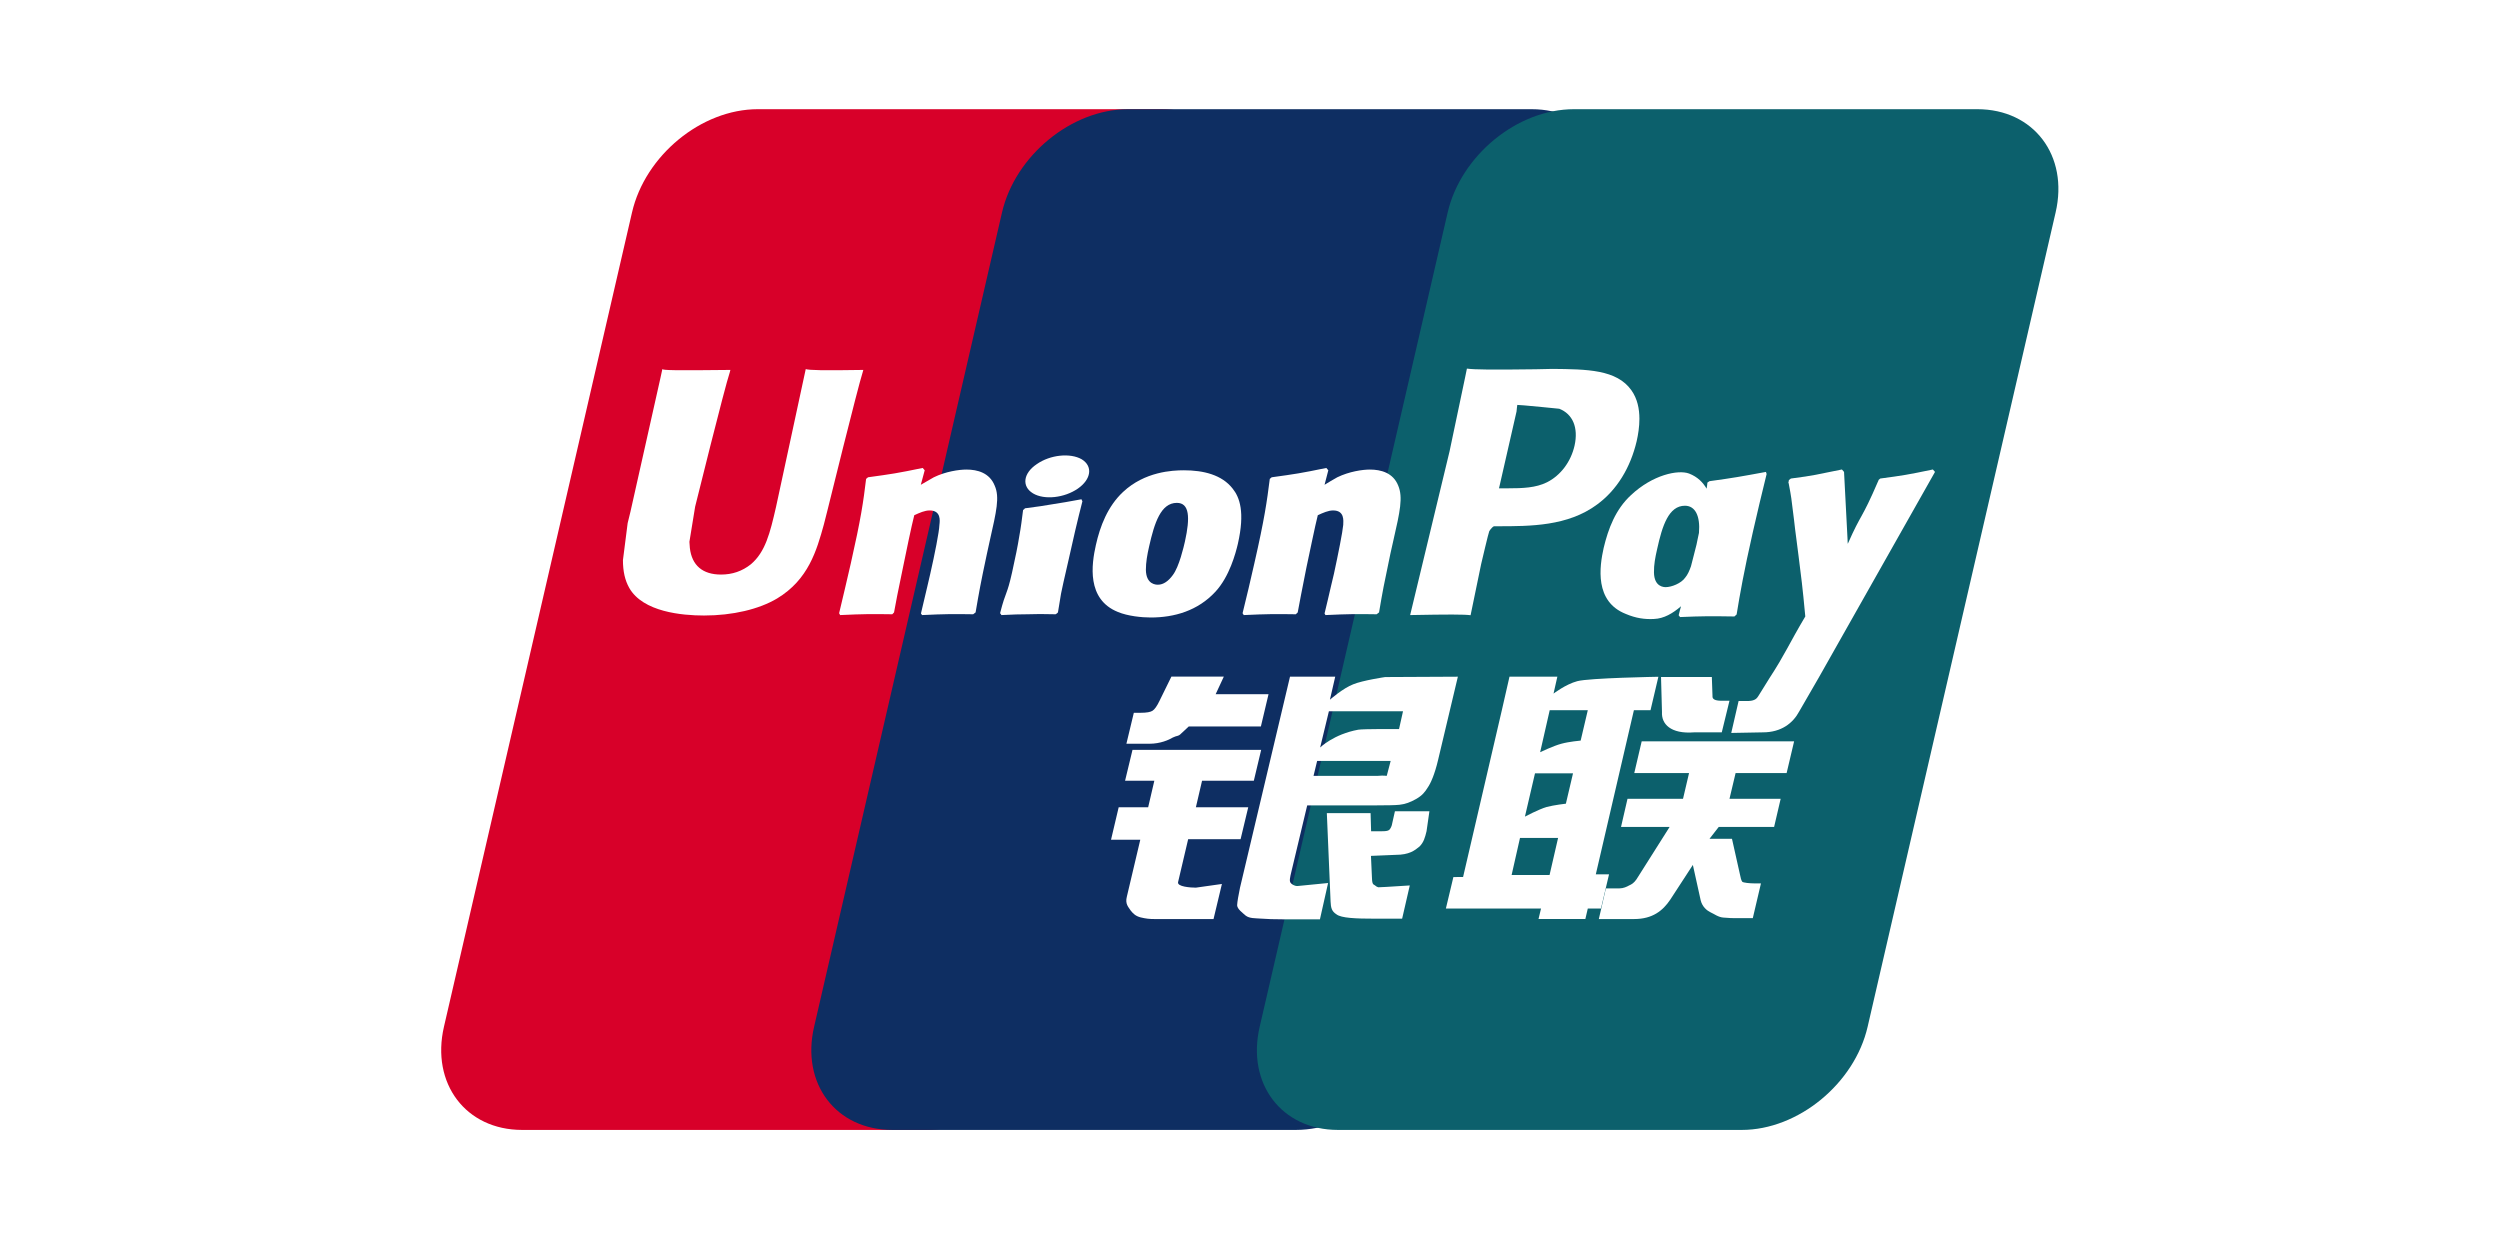
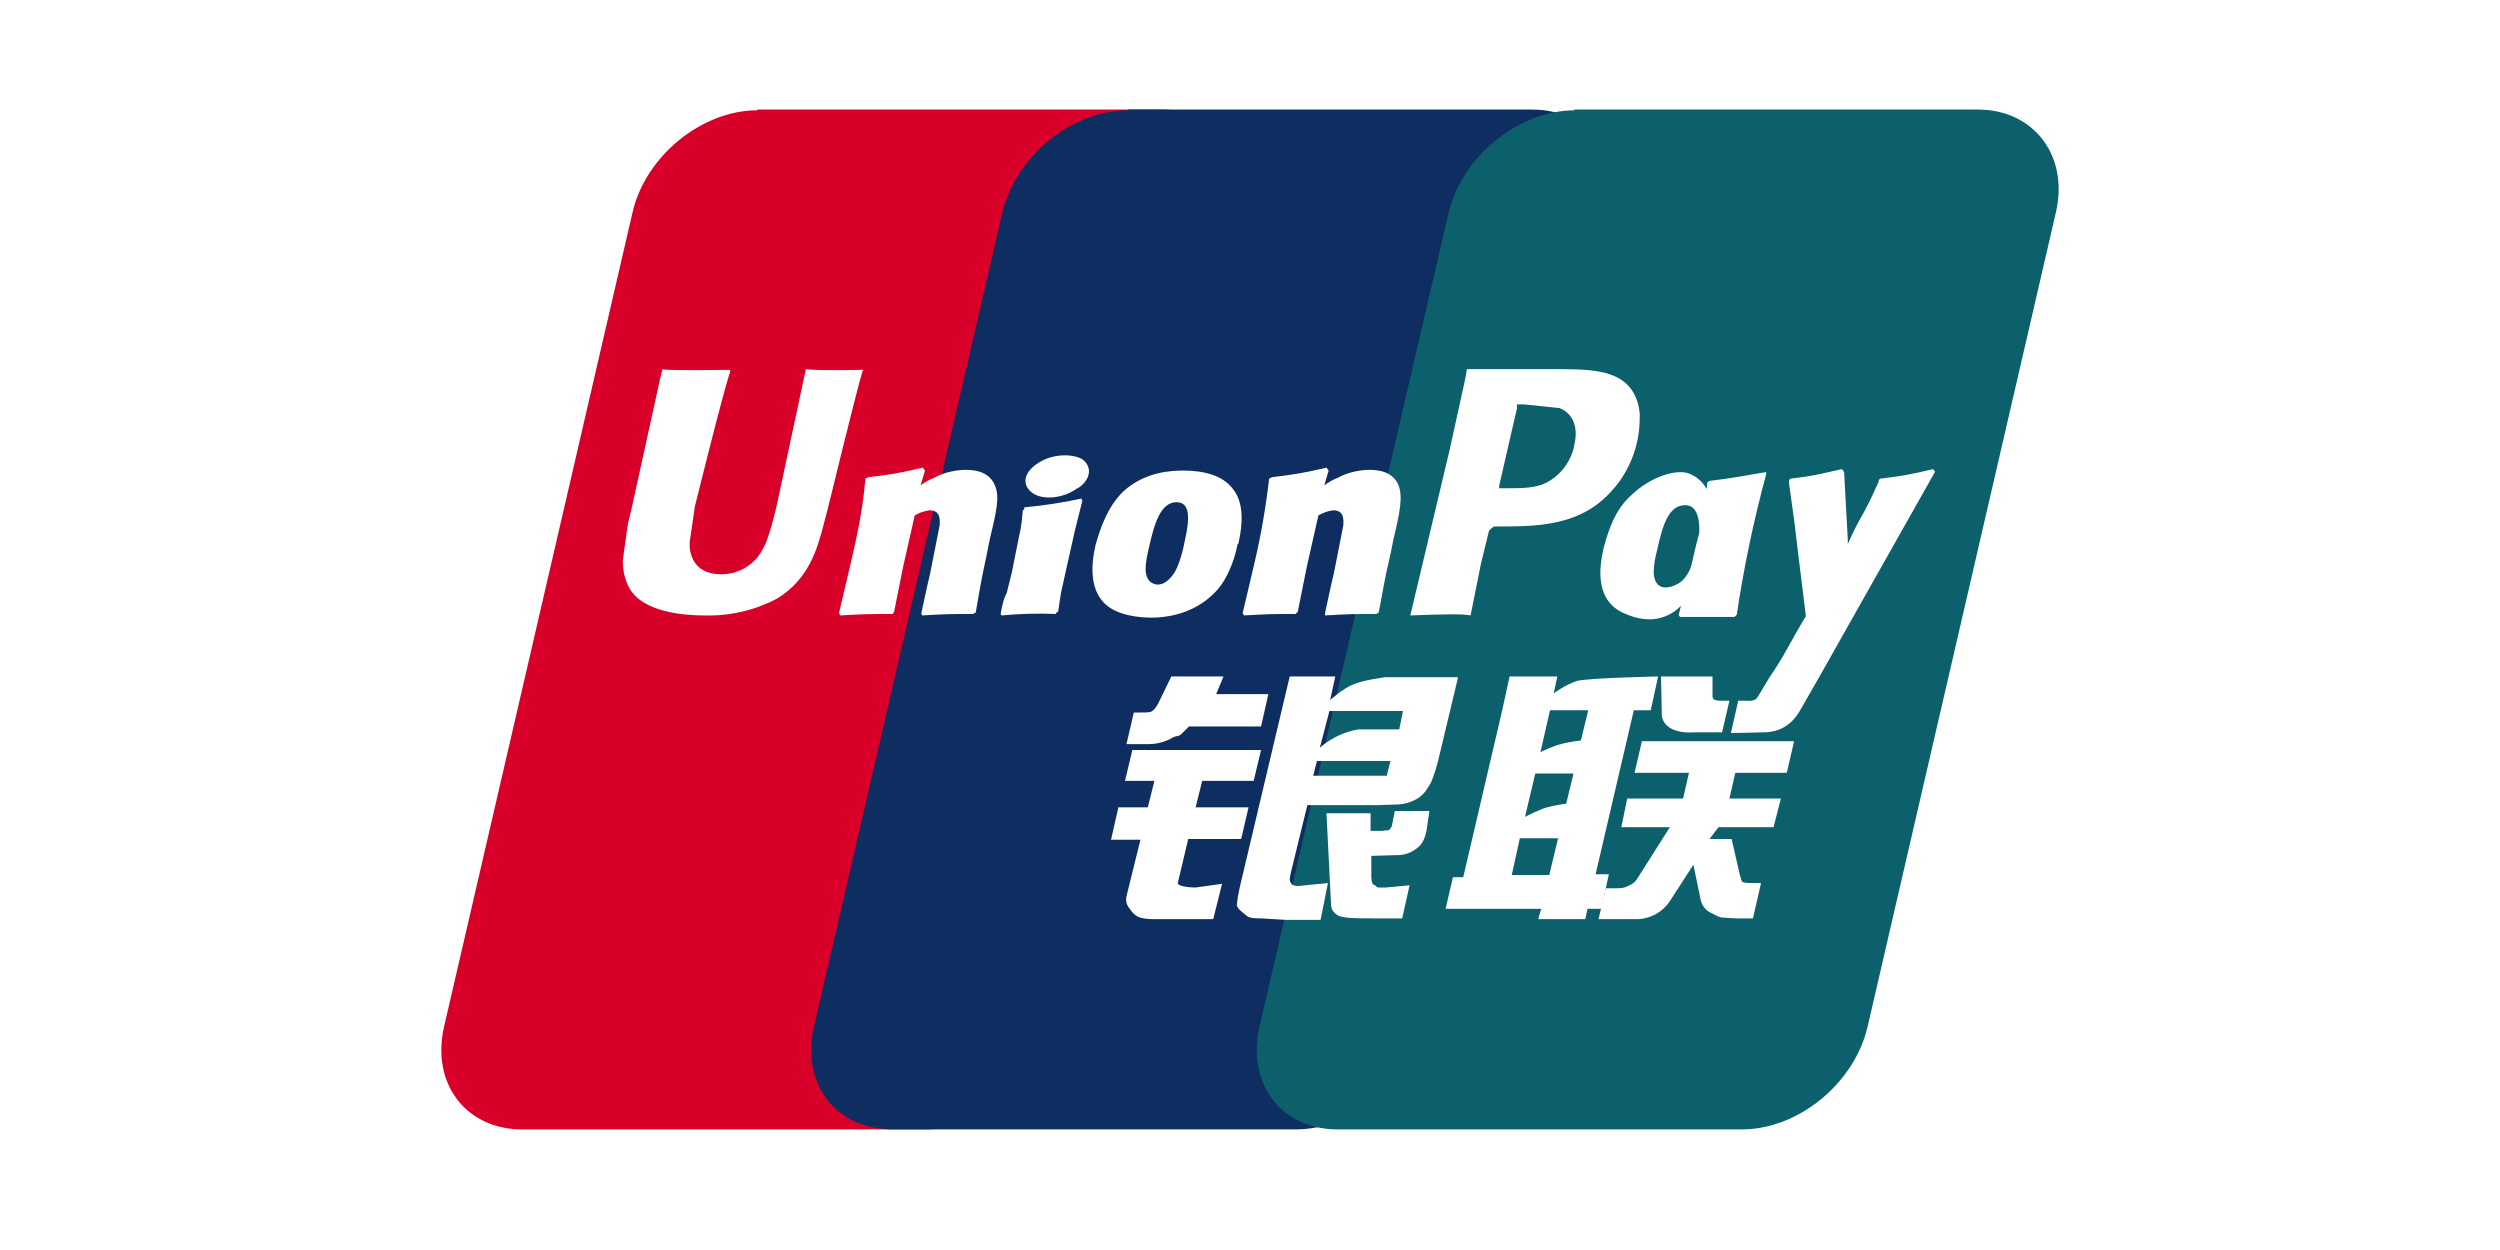
- <svg xmlns="http://www.w3.org/2000/svg" width="34" height="17" viewBox="0 0 34 17" fill="none">
-   <rect x="0.25" y="0.25" width="33.5" height="16.5" fill="white" stroke="white" stroke-width="0.5" />
-   <path fill-rule="evenodd" clip-rule="evenodd" d="M22.221 9.242L21.703 11.479H21.883L21.773 11.94H21.594L21.561 12.082H20.924L20.958 11.94H19.664L19.766 11.514L19.898 11.512L20.425 9.242L20.529 8.785H21.18L21.128 9.019C21.128 9.019 21.293 8.891 21.451 8.851C21.613 8.805 22.554 8.791 22.554 8.791L22.447 9.242H22.221ZM21.076 9.242L20.946 9.815C20.946 9.815 21.13 9.729 21.234 9.699C21.338 9.67 21.497 9.659 21.497 9.659L21.594 9.242H21.076ZM20.876 10.1L20.739 10.693C20.739 10.693 20.928 10.59 21.034 10.562C21.137 10.534 21.296 10.517 21.296 10.517L21.393 10.1H20.876ZM20.558 11.484H21.074L21.19 10.982H20.672L20.558 11.484Z" fill="white" />
-   <path fill-rule="evenodd" clip-rule="evenodd" d="M22.59 8.791H23.281L23.29 9.05C23.285 9.092 23.324 9.115 23.403 9.117H23.521L23.416 9.546H23.04C22.718 9.571 22.594 9.428 22.603 9.271L22.59 8.791Z" fill="white" />
-   <path fill-rule="evenodd" clip-rule="evenodd" d="M22.707 10.831H22.046L22.134 10.448H22.889L22.971 10.097H22.226L22.327 9.667H24.4L24.298 10.097H23.604L23.521 10.448H24.217L24.128 10.831H23.375L23.249 10.992H23.555L23.663 11.476C23.673 11.524 23.679 11.553 23.694 11.574C23.708 11.592 23.802 11.602 23.856 11.602H23.949L23.838 12.072H23.604C23.568 12.072 23.513 12.072 23.438 12.062C23.368 12.058 23.314 12.015 23.264 11.992C23.218 11.972 23.151 11.918 23.129 11.829L23.023 11.347L22.715 11.823C22.614 11.971 22.474 12.084 22.224 12.084H21.744L21.84 11.666H22.025C22.077 11.666 22.125 11.647 22.156 11.63C22.191 11.611 22.221 11.595 22.256 11.544L22.707 10.831Z" fill="white" />
-   <path fill-rule="evenodd" clip-rule="evenodd" d="M15.402 9.782H17.152L17.052 10.205H16.348L16.264 10.563H16.976L16.872 11H16.159L16.022 11.581C16.005 11.647 16.195 11.655 16.264 11.655L16.618 11.606L16.504 12.085H15.699C15.633 12.085 15.586 12.078 15.514 12.06C15.445 12.044 15.413 12.013 15.377 11.968C15.348 11.92 15.299 11.882 15.325 11.78L15.508 11.006H15.11L15.214 10.563H15.615L15.699 10.205H15.301L15.402 9.782Z" fill="white" />
-   <path fill-rule="evenodd" clip-rule="evenodd" d="M16.533 9.024H17.252L17.148 9.465H16.167L16.066 9.557C16.025 9.603 16.008 9.586 15.951 9.616C15.897 9.644 15.783 9.702 15.631 9.702H15.319L15.42 9.278H15.511C15.594 9.278 15.646 9.271 15.673 9.253C15.703 9.233 15.735 9.19 15.77 9.117L15.931 8.784H16.644L16.533 9.024Z" fill="white" />
-   <path fill-rule="evenodd" clip-rule="evenodd" d="M17.544 8.787H18.159L18.087 9.099C18.087 9.099 18.268 8.944 18.405 8.891C18.534 8.838 18.838 8.793 18.838 8.793L19.827 8.785L19.558 9.921C19.512 10.115 19.456 10.24 19.416 10.3C19.381 10.352 19.343 10.405 19.258 10.451C19.178 10.496 19.102 10.52 19.032 10.532C18.968 10.535 18.867 10.537 18.728 10.538H17.778L17.564 11.435C17.542 11.524 17.534 11.566 17.552 11.589C17.566 11.611 17.601 11.637 17.645 11.637L18.062 11.595L17.951 12.085H17.477C17.329 12.085 17.219 12.084 17.146 12.078C17.072 12.072 16.994 12.078 16.941 12.037C16.896 11.999 16.827 11.95 16.825 11.896C16.827 11.846 16.842 11.764 16.864 11.655L17.544 8.787ZM18.913 9.933H17.913L17.864 10.135H18.732C18.832 10.125 18.855 10.14 18.86 10.135L18.913 9.933ZM17.954 9.749C17.954 9.749 18.138 9.571 18.472 9.511C18.546 9.494 19.027 9.501 19.027 9.501L19.081 9.259H18.073L17.954 9.749Z" fill="white" />
-   <path fill-rule="evenodd" clip-rule="evenodd" d="M19.44 10.618L19.401 10.892C19.38 10.974 19.364 11.039 19.306 11.095C19.24 11.151 19.165 11.212 18.981 11.212L18.645 11.225L18.659 11.533C18.662 11.62 18.683 11.611 18.698 11.624C18.717 11.64 18.728 11.647 18.745 11.652L18.853 11.647L19.173 11.626L19.069 12.078H18.698C18.437 12.078 18.241 12.072 18.176 12.024C18.11 11.979 18.1 11.928 18.096 11.846L18.045 10.643H18.64L18.647 10.892H18.789C18.84 10.892 18.871 10.885 18.892 10.871C18.907 10.859 18.918 10.84 18.928 10.807L18.971 10.618H19.44Z" fill="white" />
-   <path fill-rule="evenodd" clip-rule="evenodd" d="M10.958 4.607C10.935 4.706 10.556 6.477 10.554 6.477C10.472 6.839 10.409 7.093 10.212 7.26C10.093 7.352 9.958 7.399 9.806 7.399C9.556 7.399 9.409 7.275 9.382 7.035L9.376 6.954C9.376 6.954 9.454 6.476 9.454 6.473C9.454 6.473 9.854 4.856 9.927 4.642C9.929 4.631 9.931 4.625 9.934 4.618C9.155 4.626 9.017 4.62 9.008 4.603C9.003 4.621 8.982 4.722 8.982 4.722L8.574 6.546L8.536 6.699L8.472 7.205C8.472 7.352 8.499 7.478 8.558 7.578C8.744 7.909 9.276 7.958 9.575 7.958C9.963 7.958 10.323 7.874 10.569 7.723C10.995 7.47 11.107 7.07 11.204 6.719L11.25 6.54C11.25 6.54 11.664 4.86 11.734 4.642C11.736 4.631 11.739 4.625 11.741 4.618C11.177 4.625 11.012 4.618 10.958 4.607Z" fill="white" />
-   <path fill-rule="evenodd" clip-rule="evenodd" d="M13.235 7.94C12.959 7.935 12.862 7.935 12.54 7.951L12.525 7.929C12.554 7.802 12.585 7.681 12.613 7.556L12.652 7.388C12.712 7.121 12.773 6.817 12.776 6.722C12.783 6.668 12.8 6.527 12.643 6.527C12.576 6.527 12.506 6.559 12.434 6.591C12.398 6.733 12.316 7.125 12.28 7.305C12.201 7.685 12.193 7.727 12.159 7.913L12.135 7.94C11.85 7.935 11.752 7.935 11.426 7.951L11.412 7.924C11.465 7.699 11.521 7.474 11.571 7.247C11.709 6.64 11.742 6.406 11.779 6.096L11.805 6.074C12.126 6.034 12.203 6.021 12.549 5.95L12.576 5.984L12.523 6.179C12.583 6.142 12.641 6.107 12.7 6.074C12.862 5.996 13.043 5.973 13.144 5.973C13.293 5.973 13.458 6.014 13.528 6.191C13.598 6.349 13.55 6.541 13.464 6.925L13.422 7.12C13.331 7.545 13.318 7.624 13.268 7.913L13.235 7.94Z" fill="white" />
-   <path fill-rule="evenodd" clip-rule="evenodd" d="M14.356 7.94C14.189 7.937 14.083 7.935 13.979 7.937C13.875 7.94 13.772 7.942 13.619 7.951L13.61 7.937L13.601 7.924C13.642 7.762 13.665 7.706 13.686 7.649C13.707 7.592 13.727 7.534 13.764 7.369C13.811 7.157 13.842 7.009 13.862 6.878C13.886 6.752 13.898 6.645 13.914 6.519L13.929 6.509L13.939 6.5C14.106 6.476 14.21 6.46 14.319 6.441C14.425 6.424 14.536 6.406 14.708 6.372L14.713 6.388L14.721 6.402C14.685 6.535 14.656 6.668 14.623 6.802C14.592 6.933 14.562 7.067 14.533 7.198C14.467 7.48 14.446 7.585 14.43 7.657C14.417 7.73 14.413 7.769 14.388 7.913L14.373 7.927L14.356 7.94Z" fill="white" />
-   <path fill-rule="evenodd" clip-rule="evenodd" d="M16.835 6.98C16.933 6.55 16.86 6.351 16.764 6.229C16.618 6.042 16.367 5.984 16.101 5.984C15.943 5.984 15.569 6.001 15.274 6.274C15.064 6.471 14.961 6.74 14.904 6.998C14.845 7.26 14.775 7.735 15.204 7.908C15.338 7.963 15.528 7.981 15.65 7.981C15.968 7.981 16.29 7.893 16.531 7.631C16.721 7.422 16.805 7.112 16.835 6.98ZM16.115 6.948C16.099 7.019 16.037 7.293 15.951 7.405C15.892 7.489 15.822 7.54 15.748 7.54C15.725 7.54 15.587 7.54 15.584 7.334C15.584 7.233 15.602 7.13 15.628 7.016C15.7 6.692 15.787 6.422 16.005 6.422C16.177 6.422 16.188 6.623 16.115 6.948Z" fill="white" />
-   <path fill-rule="evenodd" clip-rule="evenodd" d="M22.92 7.439C22.865 7.52 22.73 7.569 22.655 7.569C22.632 7.569 22.497 7.569 22.494 7.368C22.492 7.268 22.511 7.165 22.537 7.051C22.607 6.735 22.695 6.463 22.915 6.463C23.056 6.463 23.125 6.603 23.106 6.832C23.093 6.883 23.087 6.931 23.073 6.992C23.049 7.09 23.021 7.19 22.997 7.289C22.976 7.347 22.951 7.401 22.92 7.439ZM24.017 6.005C23.67 6.07 23.578 6.08 23.249 6.126L23.221 6.151C23.219 6.178 23.214 6.203 23.21 6.23C23.16 6.144 23.089 6.071 22.971 6.027C22.822 5.967 22.476 6.044 22.182 6.318C21.97 6.513 21.872 6.78 21.81 7.035C21.753 7.294 21.683 7.768 22.112 7.935C22.248 7.994 22.372 8.01 22.494 8.004C22.629 7.996 22.748 7.927 22.862 7.831C22.849 7.874 22.841 7.913 22.83 7.952L22.849 7.979C23.158 7.963 23.254 7.963 23.588 7.968L23.618 7.942C23.665 7.656 23.714 7.374 23.839 6.822C23.899 6.557 23.961 6.296 24.026 6.034L24.017 6.005Z" fill="white" />
-   <path fill-rule="evenodd" clip-rule="evenodd" d="M18.722 7.94C18.443 7.935 18.352 7.935 18.026 7.951L18.014 7.929C18.043 7.802 18.075 7.681 18.102 7.556L18.142 7.388C18.199 7.121 18.26 6.817 18.268 6.722C18.27 6.668 18.288 6.527 18.13 6.527C18.065 6.527 17.993 6.559 17.922 6.591C17.886 6.733 17.806 7.125 17.767 7.305C17.691 7.685 17.684 7.727 17.649 7.913L17.623 7.94C17.34 7.935 17.243 7.935 16.915 7.951L16.899 7.924C16.955 7.699 17.009 7.474 17.059 7.247C17.198 6.64 17.23 6.406 17.269 6.096L17.295 6.074C17.615 6.034 17.691 6.021 18.038 5.95L18.065 5.984L18.014 6.179C18.069 6.142 18.128 6.107 18.187 6.074C18.35 5.996 18.53 5.973 18.63 5.973C18.781 5.973 18.947 6.014 19.016 6.191C19.082 6.349 19.04 6.541 18.952 6.925L18.909 7.12C18.819 7.545 18.804 7.624 18.755 7.913L18.722 7.94Z" fill="white" />
-   <path fill-rule="evenodd" clip-rule="evenodd" d="M21.414 5.643C21.364 5.864 21.224 6.052 21.039 6.142C20.887 6.219 20.705 6.225 20.512 6.225H20.386L20.398 6.175C20.398 6.175 20.625 5.178 20.625 5.181L20.63 5.133L20.635 5.091L20.727 5.098C20.727 5.098 21.196 5.143 21.206 5.145C21.39 5.214 21.468 5.403 21.414 5.643ZM21.114 4.602L20.885 4.607C20.288 4.614 20.05 4.611 19.95 4.597C19.941 4.642 19.925 4.72 19.925 4.72C19.925 4.72 19.714 5.721 19.714 5.723C19.714 5.723 19.202 7.85 19.178 7.948C19.696 7.942 19.912 7.94 20 7.951C20.021 7.853 20.143 7.258 20.144 7.258C20.144 7.258 20.246 6.822 20.254 6.807C20.254 6.807 20.282 6.761 20.317 6.744H20.366C20.814 6.744 21.322 6.744 21.721 6.447C21.991 6.246 22.174 5.948 22.259 5.585C22.279 5.494 22.296 5.389 22.296 5.281C22.296 5.145 22.268 5.004 22.188 4.896C21.987 4.611 21.582 4.607 21.114 4.602Z" fill="white" />
-   <path fill-rule="evenodd" clip-rule="evenodd" d="M14.659 6.229C14.841 6.103 14.866 5.924 14.711 5.833C14.555 5.741 14.283 5.769 14.099 5.896C13.913 6.025 13.894 6.202 14.049 6.295C14.203 6.386 14.475 6.357 14.659 6.229Z" fill="white" />
-   <path fill-rule="evenodd" clip-rule="evenodd" d="M26.316 6.001L26.287 5.969C25.947 6.04 25.885 6.051 25.571 6.092L25.547 6.115C25.547 6.122 25.547 6.125 25.546 6.13L25.544 6.125C25.31 6.67 25.319 6.552 25.13 6.98C25.127 6.96 25.127 6.946 25.127 6.927L25.079 6.001L25.05 5.969C24.694 6.04 24.683 6.051 24.356 6.092L24.329 6.115C24.326 6.126 24.324 6.139 24.322 6.152L24.326 6.157C24.366 6.369 24.357 6.324 24.399 6.657C24.416 6.822 24.442 6.988 24.461 7.153C24.495 7.42 24.514 7.558 24.552 7.97C24.329 8.343 24.277 8.484 24.064 8.807V8.811L23.913 9.05C23.896 9.079 23.881 9.096 23.858 9.102C23.835 9.113 23.802 9.117 23.759 9.117H23.645L23.545 9.553L23.975 9.546C24.226 9.543 24.384 9.421 24.469 9.264L24.736 8.801L26.316 6.001Z" fill="white" />
-   <path fill-rule="evenodd" clip-rule="evenodd" d="M10.306 1.485H15.796C16.563 1.485 17.039 2.115 16.86 2.891L14.303 13.963C14.123 14.737 13.358 15.367 12.593 15.367H7.101C6.336 15.367 5.859 14.737 6.038 13.963L8.595 2.891C8.773 2.115 9.538 1.485 10.306 1.485Z" fill="#D80029" />
-   <path fill-rule="evenodd" clip-rule="evenodd" d="M15.341 1.485H20.831C21.596 1.485 22.077 2.115 21.894 2.891L19.339 13.963C19.159 14.737 18.391 15.367 17.623 15.367H12.136C11.369 15.367 10.892 14.737 11.072 13.963L13.627 2.891C13.806 2.115 14.575 1.485 15.341 1.485Z" fill="#0E2E62" />
-   <path fill-rule="evenodd" clip-rule="evenodd" d="M21.406 1.485H26.891C27.658 1.485 28.137 2.115 27.956 2.891L25.4 13.963C25.222 14.737 24.454 15.367 23.688 15.367H18.196C17.43 15.367 16.951 14.737 17.132 13.963L19.688 2.891C19.867 2.115 20.635 1.485 21.406 1.485Z" fill="#0C606C" />
-   <path fill-rule="evenodd" clip-rule="evenodd" d="M22.221 9.659L21.703 11.891H21.883L21.773 12.356H21.594L21.561 12.498H20.924L20.958 12.356H19.664L19.766 11.928L19.898 11.927L20.425 9.659L20.529 9.203H21.18L21.128 9.433C21.128 9.433 21.293 9.306 21.451 9.264C21.613 9.22 22.554 9.204 22.554 9.204L22.447 9.659H22.221ZM21.076 9.659L20.946 10.23C20.946 10.23 21.13 10.142 21.234 10.115C21.338 10.086 21.497 10.072 21.497 10.072L21.594 9.659H21.076ZM20.876 10.517L20.739 11.106C20.739 11.106 20.928 11.006 21.034 10.975C21.137 10.948 21.296 10.93 21.296 10.93L21.393 10.517H20.876ZM20.558 11.9H21.074L21.19 11.396H20.672L20.558 11.9Z" fill="white" />
-   <path fill-rule="evenodd" clip-rule="evenodd" d="M22.59 9.207H23.281L23.29 9.465C23.285 9.508 23.324 9.529 23.403 9.53H23.521L23.416 9.96H23.04C22.718 9.985 22.594 9.844 22.603 9.685L22.59 9.207Z" fill="white" />
-   <path fill-rule="evenodd" clip-rule="evenodd" d="M22.707 11.246H22.046L22.134 10.864H22.889L22.971 10.514H22.226L22.327 10.082H24.4L24.298 10.514H23.604L23.521 10.864H24.217L24.128 11.246H23.375L23.249 11.408H23.555L23.663 11.891C23.673 11.938 23.679 11.969 23.694 11.991C23.708 12.006 23.802 12.014 23.856 12.014H23.949L23.838 12.487H23.604C23.568 12.487 23.513 12.486 23.438 12.479C23.368 12.474 23.314 12.43 23.264 12.408C23.218 12.386 23.151 12.335 23.129 12.243L23.023 11.763L22.715 12.236C22.614 12.386 22.474 12.499 22.224 12.499H21.744L21.84 12.082H22.025C22.077 12.082 22.125 12.06 22.156 12.042C22.191 12.027 22.221 12.009 22.256 11.959L22.707 11.246Z" fill="white" />
-   <path fill-rule="evenodd" clip-rule="evenodd" d="M15.402 10.198H17.152L17.052 10.618H16.348L16.264 10.979H16.976L16.872 11.413H16.159L16.022 11.996C16.005 12.06 16.195 12.072 16.264 12.072L16.618 12.022L16.504 12.499H15.699C15.633 12.499 15.586 12.494 15.514 12.477C15.445 12.459 15.413 12.428 15.377 12.383C15.348 12.337 15.299 12.295 15.325 12.195L15.508 11.42H15.11L15.214 10.979H15.615L15.699 10.618H15.301L15.402 10.198Z" fill="white" />
-   <path fill-rule="evenodd" clip-rule="evenodd" d="M16.533 9.441H17.252L17.148 9.88H16.167L16.066 9.974C16.025 10.018 16.008 10.001 15.951 10.03C15.897 10.062 15.783 10.115 15.631 10.115H15.319L15.42 9.694H15.511C15.594 9.694 15.646 9.684 15.673 9.667C15.703 9.649 15.735 9.603 15.77 9.53L15.931 9.202H16.644L16.533 9.441Z" fill="white" />
-   <path fill-rule="evenodd" clip-rule="evenodd" d="M17.544 9.203H18.159L18.087 9.516C18.087 9.516 18.268 9.357 18.405 9.306C18.534 9.253 18.838 9.208 18.838 9.208L19.827 9.203L19.558 10.335C19.512 10.532 19.456 10.656 19.416 10.712C19.381 10.769 19.343 10.819 19.258 10.867C19.178 10.913 19.102 10.938 19.032 10.945C18.968 10.952 18.867 10.952 18.728 10.953H17.778L17.564 11.85C17.542 11.94 17.534 11.981 17.552 12.006C17.566 12.025 17.601 12.05 17.645 12.05L18.062 12.009L17.951 12.503H17.477C17.329 12.503 17.219 12.499 17.146 12.493C17.072 12.487 16.994 12.493 16.941 12.452C16.896 12.412 16.827 12.363 16.825 12.312C16.827 12.263 16.842 12.181 16.864 12.073L17.544 9.203ZM18.913 10.349H17.913L17.864 10.552H18.732C18.832 10.542 18.855 10.555 18.86 10.551L18.913 10.349ZM17.954 10.166C17.954 10.166 18.138 9.985 18.472 9.924C18.546 9.912 19.027 9.915 19.027 9.915L19.081 9.673H18.073L17.954 10.166Z" fill="white" />
-   <path fill-rule="evenodd" clip-rule="evenodd" d="M19.44 11.033L19.401 11.305C19.38 11.389 19.364 11.454 19.306 11.512C19.24 11.567 19.165 11.626 18.981 11.626L18.645 11.64L18.659 11.947C18.662 12.037 18.683 12.027 18.698 12.04C18.717 12.057 18.728 12.062 18.745 12.067L18.853 12.062L19.173 12.042L19.069 12.494H18.698C18.437 12.494 18.241 12.486 18.176 12.435C18.11 12.393 18.1 12.345 18.096 12.262L18.045 11.059H18.64L18.647 11.305H18.789C18.84 11.305 18.871 11.302 18.892 11.288C18.907 11.273 18.918 11.255 18.928 11.225L18.971 11.033H19.44Z" fill="white" />
-   <path fill-rule="evenodd" clip-rule="evenodd" d="M10.958 5.02C10.935 5.122 10.556 6.892 10.554 6.894C10.472 7.252 10.409 7.507 10.212 7.674C10.093 7.769 9.958 7.814 9.806 7.814C9.556 7.814 9.409 7.69 9.382 7.452L9.376 7.369C9.376 7.369 9.454 6.892 9.454 6.89C9.454 6.89 9.854 5.272 9.927 5.057C9.929 5.046 9.931 5.037 9.934 5.031C9.155 5.04 9.017 5.035 9.008 5.02C9.003 5.037 8.982 5.14 8.982 5.14L8.574 6.96L8.536 7.115L8.472 7.618C8.472 7.769 8.499 7.892 8.558 7.996C8.744 8.323 9.276 8.371 9.575 8.371C9.963 8.371 10.323 8.286 10.569 8.139C10.995 7.882 11.107 7.485 11.204 7.135L11.25 6.954C11.25 6.954 11.664 5.274 11.734 5.057C11.736 5.046 11.739 5.037 11.741 5.031C11.177 5.04 11.012 5.035 10.958 5.02Z" fill="white" />
-   <path fill-rule="evenodd" clip-rule="evenodd" d="M13.235 8.354C12.959 8.35 12.862 8.35 12.54 8.365L12.525 8.343C12.554 8.218 12.585 8.094 12.613 7.97L12.652 7.802C12.712 7.538 12.773 7.233 12.776 7.138C12.783 7.082 12.8 6.942 12.643 6.942C12.576 6.942 12.506 6.974 12.434 7.007C12.398 7.146 12.316 7.541 12.28 7.72C12.201 8.1 12.193 8.144 12.159 8.329L12.135 8.354C11.85 8.35 11.752 8.35 11.426 8.365L11.412 8.34C11.465 8.111 11.521 7.888 11.571 7.662C11.709 7.053 11.742 6.822 11.779 6.513L11.805 6.491C12.126 6.447 12.203 6.436 12.549 6.364L12.576 6.396L12.523 6.593C12.583 6.559 12.641 6.524 12.7 6.491C12.862 6.412 13.043 6.386 13.144 6.386C13.293 6.386 13.458 6.43 13.528 6.605C13.598 6.763 13.55 6.957 13.464 7.34L13.422 7.532C13.331 7.96 13.318 8.039 13.268 8.329L13.235 8.354Z" fill="white" />
-   <path fill-rule="evenodd" clip-rule="evenodd" d="M14.356 8.354C14.189 8.35 14.083 8.35 13.979 8.354C13.875 8.354 13.772 8.357 13.619 8.365L13.61 8.35L13.601 8.34C13.642 8.179 13.665 8.121 13.686 8.065C13.707 8.007 13.727 7.951 13.764 7.786C13.811 7.574 13.842 7.422 13.862 7.294C13.886 7.165 13.898 7.06 13.914 6.936L13.929 6.925L13.939 6.913C14.106 6.892 14.21 6.876 14.319 6.857C14.425 6.841 14.536 6.822 14.708 6.79L14.713 6.802L14.721 6.817C14.685 6.95 14.656 7.082 14.623 7.216C14.592 7.349 14.562 7.482 14.533 7.613C14.467 7.893 14.446 8 14.43 8.074C14.417 8.146 14.413 8.182 14.388 8.329L14.373 8.343L14.356 8.354Z" fill="white" />
-   <path fill-rule="evenodd" clip-rule="evenodd" d="M16.835 7.396C16.933 6.965 16.86 6.764 16.764 6.645C16.618 6.457 16.367 6.396 16.101 6.396C15.943 6.396 15.569 6.414 15.274 6.69C15.064 6.886 14.961 7.157 14.904 7.412C14.845 7.674 14.775 8.151 15.204 8.323C15.338 8.379 15.528 8.398 15.65 8.398C15.968 8.398 16.29 8.308 16.531 8.046C16.721 7.84 16.805 7.524 16.835 7.396ZM16.115 7.365C16.099 7.435 16.037 7.706 15.951 7.82C15.892 7.902 15.822 7.952 15.748 7.952C15.725 7.952 15.587 7.952 15.584 7.75C15.584 7.648 15.602 7.545 15.628 7.432C15.7 7.112 15.787 6.839 16.005 6.839C16.177 6.839 16.188 7.036 16.115 7.365Z" fill="white" />
-   <path fill-rule="evenodd" clip-rule="evenodd" d="M22.92 7.854C22.865 7.935 22.73 7.985 22.655 7.985C22.632 7.985 22.497 7.985 22.494 7.785C22.492 7.683 22.511 7.58 22.537 7.468C22.607 7.148 22.695 6.878 22.915 6.878C23.056 6.878 23.125 7.018 23.106 7.247C23.093 7.298 23.087 7.346 23.073 7.405C23.049 7.506 23.021 7.604 22.997 7.702C22.976 7.762 22.951 7.818 22.92 7.854ZM24.017 6.418C23.67 6.482 23.578 6.499 23.249 6.544L23.221 6.563C23.219 6.591 23.214 6.617 23.21 6.646C23.16 6.561 23.089 6.486 22.971 6.44C22.822 6.385 22.476 6.457 22.182 6.733C21.97 6.928 21.872 7.192 21.81 7.451C21.753 7.707 21.683 8.182 22.112 8.35C22.248 8.408 22.372 8.425 22.494 8.418C22.629 8.413 22.748 8.343 22.862 8.245C22.849 8.285 22.841 8.327 22.83 8.368L22.849 8.392C23.158 8.379 23.254 8.379 23.588 8.384L23.618 8.357C23.665 8.07 23.714 7.788 23.839 7.235C23.899 6.972 23.961 6.71 24.026 6.447L24.017 6.418Z" fill="white" />
-   <path fill-rule="evenodd" clip-rule="evenodd" d="M18.722 8.354C18.443 8.35 18.352 8.35 18.026 8.365L18.014 8.343C18.043 8.218 18.075 8.094 18.102 7.97L18.142 7.802C18.199 7.538 18.26 7.233 18.268 7.138C18.27 7.082 18.288 6.942 18.13 6.942C18.065 6.942 17.993 6.974 17.922 7.007C17.886 7.146 17.806 7.541 17.767 7.72C17.691 8.1 17.684 8.144 17.649 8.329L17.623 8.354C17.34 8.35 17.243 8.35 16.915 8.365L16.899 8.34C16.955 8.111 17.009 7.888 17.059 7.662C17.198 7.053 17.23 6.822 17.269 6.513L17.295 6.491C17.615 6.447 17.691 6.436 18.038 6.364L18.065 6.396L18.014 6.593C18.069 6.559 18.128 6.524 18.187 6.491C18.35 6.412 18.53 6.386 18.63 6.386C18.781 6.386 18.947 6.43 19.016 6.605C19.082 6.763 19.04 6.957 18.952 7.34L18.909 7.532C18.819 7.96 18.804 8.039 18.755 8.329L18.722 8.354Z" fill="white" />
-   <path fill-rule="evenodd" clip-rule="evenodd" d="M21.414 6.06C21.364 6.281 21.224 6.466 21.039 6.559C20.887 6.635 20.705 6.641 20.512 6.641H20.386L20.398 6.591C20.398 6.591 20.625 5.595 20.625 5.596L20.63 5.546L20.635 5.507L20.727 5.513C20.727 5.513 21.196 5.556 21.206 5.559C21.39 5.631 21.468 5.816 21.414 6.06ZM21.114 5.017L20.885 5.022C20.288 5.03 20.05 5.027 19.95 5.013C19.941 5.057 19.925 5.135 19.925 5.135L19.714 6.138C19.714 6.138 19.202 8.263 19.178 8.365C19.696 8.355 19.912 8.355 20 8.367C20.021 8.267 20.143 7.674 20.144 7.67C20.144 7.67 20.246 7.235 20.254 7.224C20.254 7.224 20.282 7.176 20.317 7.157H20.366C20.814 7.157 21.322 7.157 21.721 6.861C21.991 6.663 22.174 6.36 22.259 5.999C22.279 5.91 22.296 5.804 22.296 5.696C22.296 5.559 22.268 5.422 22.188 5.309C21.987 5.024 21.582 5.022 21.114 5.017Z" fill="white" />
-   <path fill-rule="evenodd" clip-rule="evenodd" d="M14.659 6.645C14.841 6.518 14.866 6.341 14.711 6.246C14.555 6.157 14.283 6.184 14.099 6.313C13.913 6.438 13.894 6.617 14.049 6.71C14.203 6.802 14.475 6.772 14.659 6.645Z" fill="white" />
-   <path fill-rule="evenodd" clip-rule="evenodd" d="M26.316 6.418L26.287 6.385C25.947 6.456 25.885 6.466 25.571 6.508L25.547 6.529C25.547 6.535 25.547 6.541 25.546 6.546L25.544 6.541C25.31 7.085 25.319 6.967 25.13 7.396C25.127 7.374 25.127 7.359 25.127 7.341L25.079 6.418L25.05 6.385C24.694 6.456 24.683 6.466 24.356 6.508L24.329 6.529C24.326 6.544 24.324 6.554 24.322 6.568L24.326 6.572C24.366 6.785 24.357 6.737 24.399 7.072C24.416 7.235 24.442 7.402 24.461 7.566C24.495 7.837 24.514 7.972 24.552 8.384C24.329 8.759 24.277 8.898 24.064 9.224L23.913 9.467C23.896 9.494 23.881 9.508 23.858 9.518C23.835 9.529 23.802 9.534 23.759 9.534H23.645L23.545 9.968L23.975 9.96C24.226 9.96 24.384 9.835 24.469 9.676L24.736 9.214L26.316 6.418Z" fill="white" />
+ <svg xmlns="http://www.w3.org/2000/svg" width="34" height="17" fill="none">
+   <path fill="#fff" stroke="#fff" stroke-width=".5" d="M.25.25h33.5v16.5H.25z" />
+   <path fill="#fff" fill-rule="evenodd" d="m22.22 9.24-.52 2.24h.18l-.1.46h-.19l-.03.14h-.64l.04-.14h-1.3l.1-.43h.14l.53-2.27.1-.45h.65l-.05.23s.16-.13.32-.17c.16-.05 1.1-.06 1.1-.06l-.1.45h-.23Zm-1.14 0-.13.58s.18-.1.28-.12c.1-.03.27-.04.27-.04l.1-.42h-.52Zm-.2.86-.14.6s.19-.11.3-.14c.1-.03.26-.04.26-.04l.1-.42h-.52Zm-.32 1.38h.51l.12-.5h-.52l-.11.5ZM22.59 8.8h.7v.25c0 .04.03.07.11.07h.12l-.1.43h-.38c-.32.02-.45-.12-.44-.28l-.01-.48Z" clip-rule="evenodd" />
+   <path fill="#fff" fill-rule="evenodd" d="M22.7 10.83h-.65l.08-.38h.76l.08-.35h-.74l.1-.43h2.07l-.1.43h-.7l-.08.35h.7l-.1.38h-.75l-.12.16h.3l.11.49.03.1.17.02h.09l-.11.47h-.4c-.07-.01-.13-.05-.18-.08a.25.25 0 0 1-.13-.16l-.1-.48-.31.47a.55.55 0 0 1-.5.26h-.48l.1-.41h.18c.06 0 .1-.02.14-.04a.24.24 0 0 0 .1-.09l.45-.7ZM15.4 9.78h1.75l-.1.42h-.7l-.09.36h.72l-.1.44h-.72l-.14.58c-.02.07.18.07.24.07l.36-.04-.12.48h-.8c-.07 0-.11-.01-.19-.03a.22.22 0 0 1-.13-.1c-.03-.04-.08-.08-.06-.18l.19-.77h-.4l.1-.45h.4l.09-.36h-.4l.1-.42ZM16.53 9.02h.72l-.1.45h-.98l-.1.09c-.04.04-.06.03-.12.06a.68.68 0 0 1-.32.08h-.31l.1-.42h.1c.07 0 .13 0 .15-.03a.35.35 0 0 0 .1-.13l.16-.34h.71l-.1.24ZM17.54 8.79h.62l-.07.3s.18-.15.31-.2c.13-.05.44-.1.44-.1h.99l-.27 1.13c-.05.2-.1.32-.14.38a.41.41 0 0 1-.16.15.71.71 0 0 1-.23.08h-1.25l-.22.9c-.02.1-.03.14 0 .16 0 .02.04.05.09.05l.41-.05-.1.5h-.48l-.33-.01c-.08 0-.16 0-.2-.04-.05-.04-.12-.09-.13-.14l.04-.25.68-2.86Zm1.37 1.14h-1l-.05.2h1l.05-.2Zm-.96-.18s.19-.18.52-.24c.08-.02.56 0 .56 0l.05-.25h-1l-.13.49Z" clip-rule="evenodd" />
+   <path fill="#fff" fill-rule="evenodd" d="m19.44 10.62-.04.27c-.02.08-.04.15-.1.2a.43.43 0 0 1-.32.12l-.33.02v.3c.01.09.03.08.05.1l.04.02h.11l.32-.02-.1.45h-.37c-.26 0-.46 0-.52-.06-.07-.04-.08-.1-.08-.17l-.06-1.2h.6v.24h.15c.05 0 .08 0 .1-.02.02-.01.03-.03.04-.06l.04-.2h.47ZM10.96 4.6l-.4 1.88c-.09.36-.15.61-.35.78a.64.64 0 0 1-.4.14c-.25 0-.4-.12-.43-.37v-.08l.07-.48s.4-1.61.48-1.83v-.02c-.77 0-.91 0-.92-.02l-.03.12-.4 1.83-.04.15-.07.5c0 .15.03.28.09.38.18.33.72.38 1.02.38.38 0 .74-.09.99-.24.42-.25.54-.65.63-1l.05-.18s.41-1.68.48-1.9l.01-.02-.78-.01ZM13.23 7.94l-.69.01-.01-.02.08-.37.04-.17.13-.67c0-.05.02-.2-.14-.2-.06 0-.13.04-.2.07l-.16.71-.12.61-.02.03-.71.01-.02-.03.16-.67c.14-.61.17-.84.2-1.15l.04-.03c.32-.04.4-.05.74-.12l.03.03-.06.2.18-.1c.16-.08.34-.1.44-.1.15 0 .32.03.39.21.07.16.02.35-.07.74l-.04.19c-.09.42-.1.5-.15.8l-.04.02ZM14.36 7.94h-.38l-.36.01-.01-.01v-.02c.03-.16.05-.21.08-.27l.07-.28.1-.5c.03-.12.04-.23.05-.35l.02-.01V6.5l.39-.06.39-.07v.02l.01.01-.1.4-.09.4-.1.46-.04.25-.02.02-.01.01ZM16.84 6.98c.1-.43.02-.63-.08-.75-.14-.19-.4-.25-.66-.25-.16 0-.53.02-.83.3-.2.2-.3.46-.37.72-.06.26-.12.74.3.9.14.06.33.08.45.08.32 0 .64-.09.88-.35.2-.2.28-.52.3-.65Zm-.73-.03a1.5 1.5 0 0 1-.16.45c-.06.09-.13.14-.2.14-.02 0-.16 0-.17-.2 0-.1.02-.21.05-.32.07-.33.16-.6.37-.6.18 0 .19.2.11.53ZM22.92 7.44c-.06.08-.19.13-.27.13-.02 0-.15 0-.16-.2 0-.1.02-.2.05-.32.07-.32.15-.59.38-.59.14 0 .2.14.19.37l-.04.16-.07.3a.52.52 0 0 1-.08.15ZM24.02 6c-.35.07-.44.08-.77.13l-.03.02-.01.08a.44.44 0 0 0-.24-.2c-.15-.06-.5.01-.79.29-.21.2-.3.46-.37.71-.06.26-.13.74.3.9.14.06.26.08.38.07.14 0 .26-.07.37-.17l-.03.12.02.03c.3-.02.4-.02.74-.01l.03-.03a16.79 16.79 0 0 1 .4-1.9V6ZM18.72 7.94l-.7.01v-.02l.08-.37.04-.17.13-.67c0-.05.02-.2-.14-.2a.55.55 0 0 0-.2.07l-.16.71-.12.61-.03.03-.7.01-.02-.03.16-.67c.14-.61.17-.84.2-1.15l.04-.03c.31-.04.4-.05.74-.12l.03.03-.06.2.18-.1c.16-.08.34-.1.44-.1.15 0 .32.03.39.21.06.16.02.35-.07.74l-.04.19c-.1.42-.1.5-.16.8l-.03.02ZM21.41 5.64a.73.73 0 0 1-.37.5c-.15.08-.34.09-.53.09h-.12v-.05l.23-1 .01-.05V5.1h.1l.48.05c.18.07.26.26.2.5Zm-.3-1.04h-1.16l-.02.12-.22 1-.53 2.23H20l.14-.7.11-.44s.03-.05.07-.07h.05c.44 0 .95 0 1.35-.3a1.47 1.47 0 0 0 .58-1.16.65.65 0 0 0-.11-.38c-.2-.29-.6-.3-1.08-.3ZM14.66 6.23c.18-.13.2-.3.05-.4-.16-.09-.43-.06-.61.07-.19.13-.2.3-.05.4.15.09.43.06.6-.07ZM26.32 6l-.03-.03c-.34.07-.4.08-.72.12l-.02.03v.01c-.24.54-.23.42-.42.85v-.05L25.08 6l-.03-.03c-.36.07-.37.08-.7.12l-.02.03v.03l.07.5.06.5.1.82c-.23.37-.28.51-.5.84l-.15.24c-.01.03-.03.05-.05.05a.24.24 0 0 1-.1.02h-.12l-.1.43h.44c.25 0 .4-.13.49-.29l.27-.46L26.32 6Z" clip-rule="evenodd" />
+   <path fill="#D80029" fill-rule="evenodd" d="M10.3 1.49h5.5c.76 0 1.24.63 1.06 1.4L14.3 13.96c-.18.78-.94 1.4-1.7 1.4H7.1c-.76 0-1.24-.62-1.06-1.4L8.6 2.9c.17-.77.94-1.4 1.7-1.4Z" clip-rule="evenodd" />
+   <path fill="#0E2E62" fill-rule="evenodd" d="M15.34 1.49h5.5c.76 0 1.24.63 1.05 1.4l-2.55 11.07c-.18.78-.95 1.4-1.72 1.4h-5.48c-.77 0-1.25-.62-1.07-1.4L13.63 2.9c.18-.77.94-1.4 1.71-1.4Z" clip-rule="evenodd" />
+   <path fill="#0C606C" fill-rule="evenodd" d="M21.4 1.49h5.5c.76 0 1.24.63 1.06 1.4L25.4 13.96c-.18.78-.95 1.4-1.71 1.4h-5.5c-.76 0-1.24-.62-1.06-1.4L19.7 2.9c.18-.77.95-1.4 1.72-1.4Z" clip-rule="evenodd" />
+   <path fill="#fff" fill-rule="evenodd" d="m22.22 9.66-.52 2.23h.18l-.1.47h-.19l-.03.14h-.64l.04-.14h-1.3l.1-.43h.14l.53-2.27.1-.46h.65l-.05.23s.16-.12.32-.17c.16-.04 1.1-.06 1.1-.06l-.1.46h-.23Zm-1.14 0-.13.57s.18-.09.28-.11c.1-.03.27-.05.27-.05l.1-.41h-.52Zm-.2.86-.14.59s.19-.1.3-.13c.1-.03.26-.05.26-.05l.1-.41h-.52Zm-.32 1.38h.51l.12-.5h-.52l-.11.5ZM22.59 9.2h.7v.27c0 .04.03.06.11.06h.12l-.1.43h-.38c-.32.02-.45-.12-.44-.27l-.01-.48Z" clip-rule="evenodd" />
+   <path fill="#fff" fill-rule="evenodd" d="M22.7 11.25h-.65l.08-.39h.76l.08-.35h-.74l.1-.43h2.07l-.1.43h-.7l-.08.35h.7l-.1.39h-.75l-.12.16h.3l.11.48.03.1c.02.02.11.02.17.02h.09l-.11.48h-.24l-.16-.01c-.07 0-.13-.05-.18-.07a.25.25 0 0 1-.13-.17l-.1-.48-.31.48a.55.55 0 0 1-.5.26h-.48l.1-.42h.18c.06 0 .1-.02.14-.04a.21.21 0 0 0 .1-.08l.45-.71ZM15.4 10.2h1.75l-.1.42h-.7l-.09.36h.72l-.1.43h-.72l-.14.59c-.02.06.18.07.24.07l.36-.05-.12.48h-.8c-.07 0-.11 0-.19-.02a.23.23 0 0 1-.13-.1c-.03-.04-.08-.09-.06-.19l.19-.77h-.4l.1-.44h.4l.09-.36h-.4l.1-.42ZM16.53 9.44h.72l-.1.44h-.98l-.1.1c-.04.04-.06.02-.12.05a.65.65 0 0 1-.32.09h-.31l.1-.43h.1c.07 0 .13 0 .15-.02.03-.02.07-.07.1-.14l.16-.33h.71l-.1.24ZM17.54 9.2h.62l-.07.32s.18-.16.31-.21c.13-.06.44-.1.44-.1h.99l-.27 1.13c-.05.2-.1.32-.14.37a.4.4 0 0 1-.16.16.57.57 0 0 1-.23.07l-.3.01h-.95l-.22.9c-.02.09-.03.13 0 .16 0 .02.04.04.09.04l.41-.04-.1.5h-.48l-.33-.02c-.08 0-.16 0-.2-.04-.05-.04-.12-.09-.13-.14a2 2 0 0 1 .04-.24l.68-2.87Zm1.37 1.15h-1l-.05.2h1l.05-.2Zm-.96-.18s.19-.19.52-.25h.56l.05-.25h-1l-.13.5Z" clip-rule="evenodd" />
+   <path fill="#fff" fill-rule="evenodd" d="m19.44 11.03-.04.27c-.02.09-.04.15-.1.21a.43.43 0 0 1-.32.12l-.33.01v.3c.01.1.03.09.05.1a.1.1 0 0 0 .04.03h.11l.32-.03-.1.45h-.37c-.26 0-.46 0-.52-.05-.07-.05-.08-.1-.08-.18l-.06-1.2h.6v.24h.15l.1-.01a.16.16 0 0 0 .04-.06l.04-.2h.47ZM10.96 5.02l-.4 1.87c-.09.36-.15.62-.35.78a.63.63 0 0 1-.4.14c-.25 0-.4-.12-.43-.36v-.08l.07-.48s.4-1.62.48-1.83a.1.1 0 0 1 0-.03c-.77.01-.91 0-.92-.01l-.03.12-.4 1.82-.04.16-.07.5c0 .15.03.27.09.38.18.32.72.37 1.02.37a2 2 0 0 0 .99-.23c.42-.26.54-.65.63-1l.05-.19s.41-1.68.48-1.9l.01-.02c-.56.01-.73 0-.78-.01ZM13.23 8.35c-.27 0-.37 0-.69.02l-.01-.03.08-.37.04-.17.13-.66c0-.06.02-.2-.14-.2a.52.52 0 0 0-.2.07l-.16.71-.12.6-.02.03c-.29 0-.39 0-.71.02l-.02-.03.16-.68c.14-.6.17-.84.2-1.15l.04-.02c.32-.04.4-.05.74-.13l.03.04-.06.2c.06-.04.12-.08.18-.1.16-.09.34-.11.44-.11.15 0 .32.04.39.21.07.16.02.36-.07.74l-.04.2c-.09.42-.1.5-.15.79l-.04.02ZM14.36 8.35a5.52 5.52 0 0 0-.74.02l-.01-.02v-.01c.03-.16.05-.22.08-.27l.07-.28.1-.5c.03-.12.04-.23.05-.35l.02-.01V6.9a6.4 6.4 0 0 0 .78-.12v.01l.01.02-.1.4-.09.4-.1.45-.04.26-.02.01-.01.01ZM16.84 7.4c.1-.43.02-.64-.08-.76-.14-.18-.4-.24-.66-.24-.16 0-.53.01-.83.29-.2.2-.3.47-.37.72-.06.26-.12.74.3.91.14.06.33.08.45.08.32 0 .64-.1.88-.35.2-.21.28-.53.3-.65Zm-.73-.03c-.01.06-.07.34-.16.45-.06.08-.13.13-.2.13-.02 0-.16 0-.17-.2 0-.1.02-.2.05-.32.07-.32.16-.6.37-.6.18 0 .19.2.11.54ZM22.92 7.85c-.06.09-.19.14-.27.14-.02 0-.15 0-.16-.2 0-.1.02-.21.05-.32.07-.32.15-.6.38-.6.14 0 .2.15.19.38l-.04.15-.07.3a.5.5 0 0 1-.08.15Zm1.1-1.43c-.35.06-.44.08-.77.12l-.03.02-.01.09a.46.46 0 0 0-.24-.21c-.15-.06-.5.02-.79.3-.21.19-.3.45-.37.71-.06.26-.13.73.3.9.14.06.26.08.38.07a.6.6 0 0 0 .37-.18l-.03.13.02.02h.74l.03-.03a16.78 16.78 0 0 1 .4-1.91v-.03ZM18.72 8.35c-.28 0-.37 0-.7.02v-.03l.08-.37.04-.17.13-.66c0-.06.02-.2-.14-.2a.53.53 0 0 0-.2.07l-.16.71-.12.6-.03.03c-.28 0-.38 0-.7.02l-.02-.03.16-.68a10 10 0 0 0 .2-1.15l.04-.02c.31-.04.4-.05.74-.13l.03.04-.06.2c.06-.04.12-.08.18-.1.16-.09.34-.11.44-.11.15 0 .32.04.39.21.06.16.02.36-.07.74l-.04.2c-.1.42-.1.5-.16.79l-.03.02ZM21.41 6.06a.74.74 0 0 1-.37.5c-.15.08-.34.08-.53.08h-.12V6.6l.23-1 .01-.04V5.5h.1l.48.05c.18.07.26.26.2.5Zm-.3-1.04h-1.16l-.02.12-.22 1-.53 2.23c.52-.02.73-.02.82 0l.14-.7.11-.45s.03-.04.07-.06h.05c.44 0 .95 0 1.35-.3a1.47 1.47 0 0 0 .58-1.16.66.66 0 0 0-.11-.4c-.2-.28-.6-.28-1.08-.28ZM14.66 6.64c.18-.12.2-.3.05-.4-.16-.08-.43-.06-.61.07-.19.13-.2.3-.05.4.15.1.43.06.6-.07ZM26.32 6.42l-.03-.04c-.34.08-.4.09-.72.13l-.02.02v.02c-.24.54-.23.42-.42.85v-.06l-.05-.92-.03-.04c-.36.08-.37.09-.7.13l-.02.02v.04l.07.5.06.5.1.81c-.23.38-.28.52-.5.84l-.15.25a.12.12 0 0 1-.05.05.25.25 0 0 1-.1.01h-.12l-.1.44.44-.01c.25 0 .4-.13.49-.28l.27-.47 1.58-2.8Z" clip-rule="evenodd" />
</svg>
